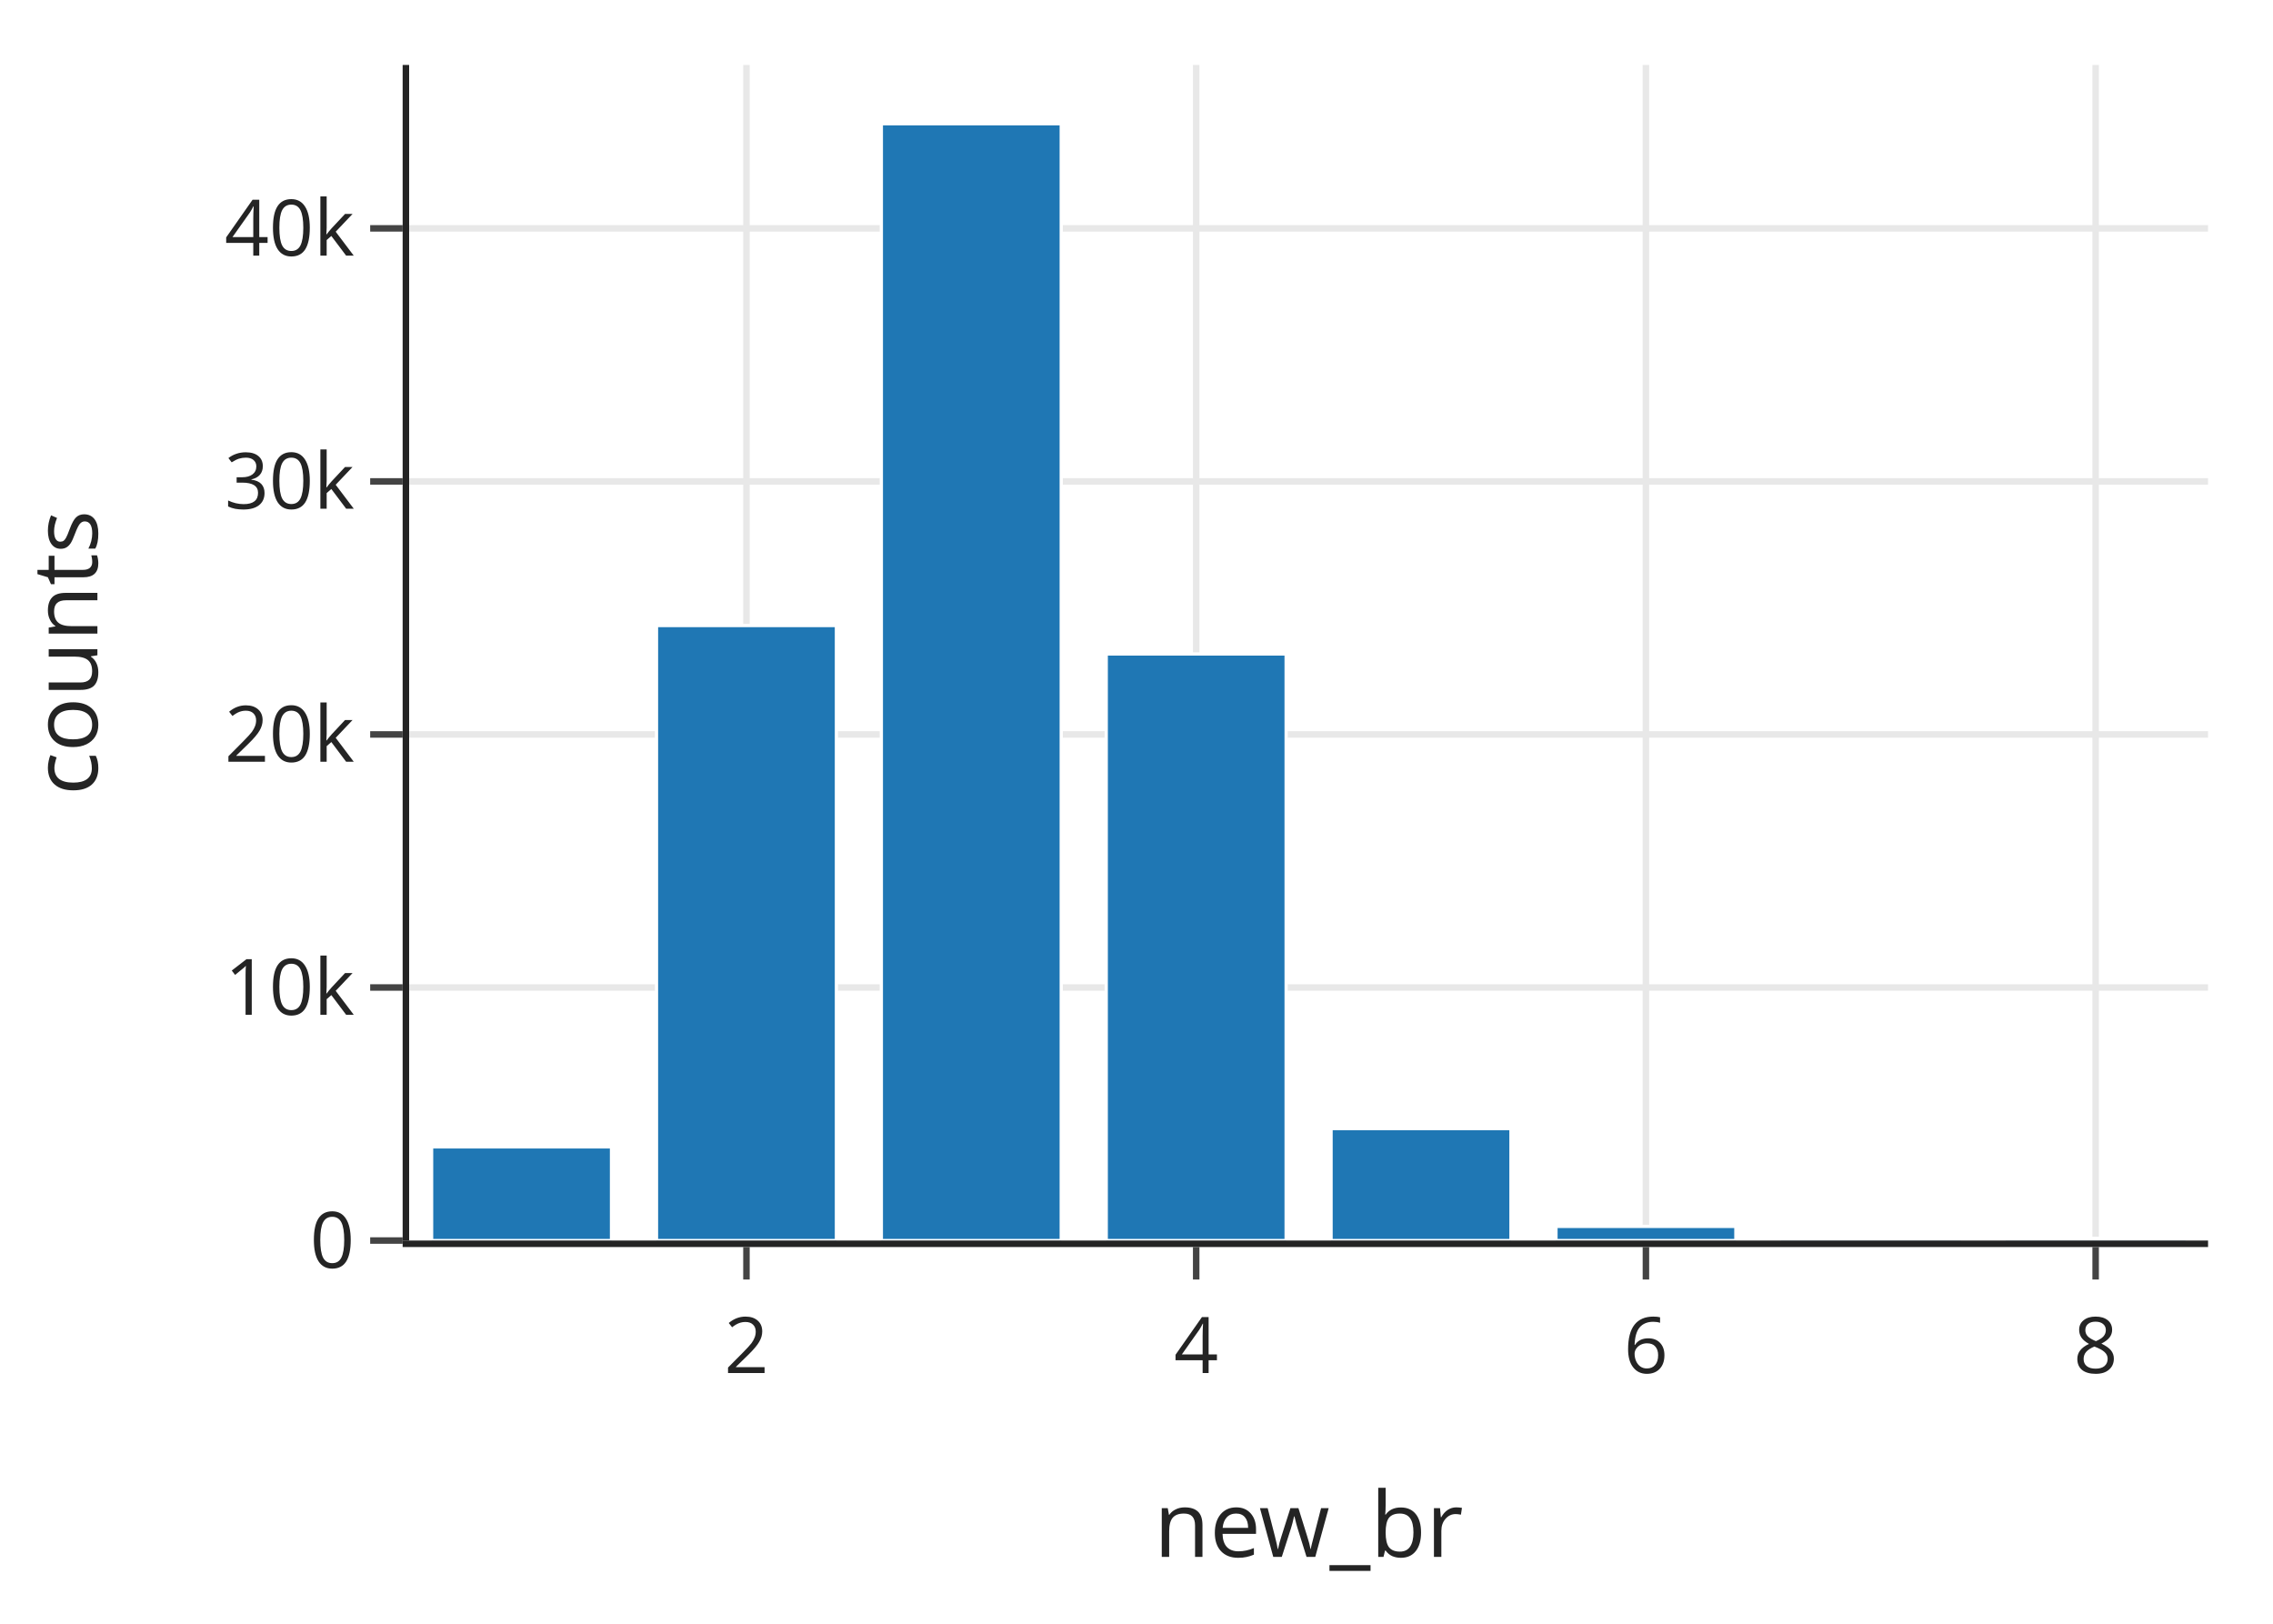
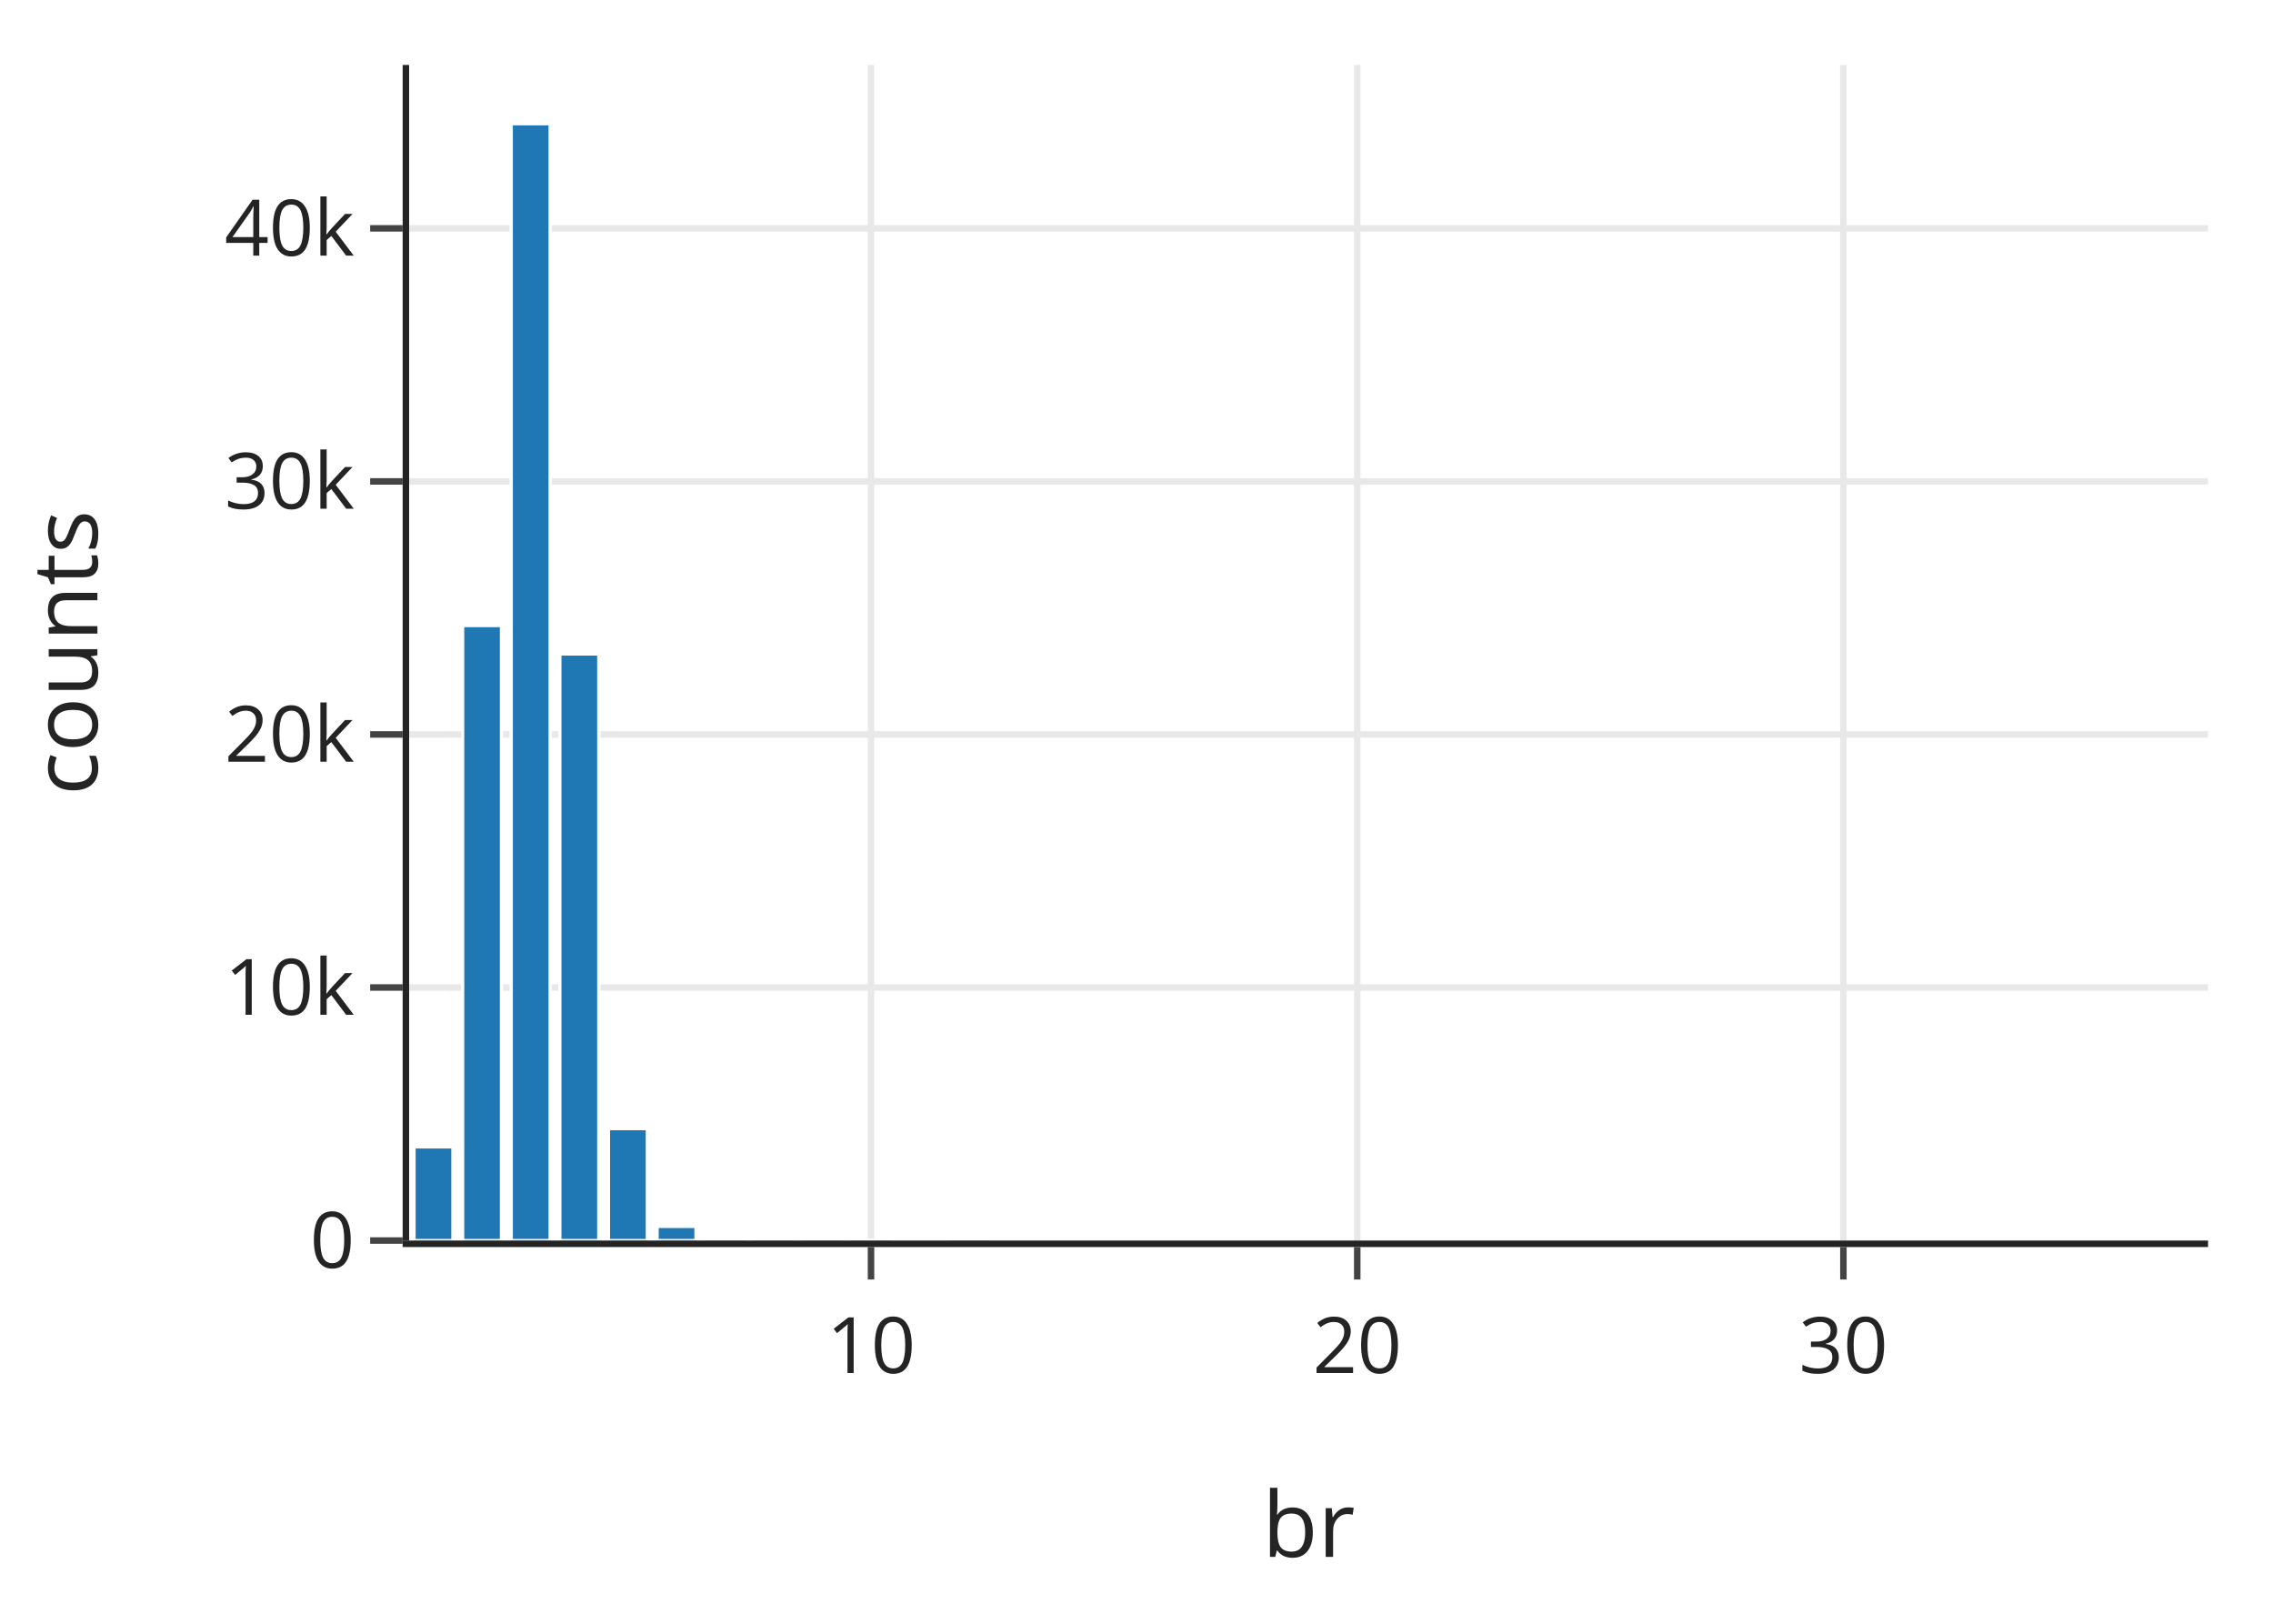
<svg xmlns="http://www.w3.org/2000/svg" class="main-svg" width="350" height="250" style="" viewBox="0 0 350 250">
  <rect x="0" y="0" width="350" height="250" style="fill: rgb(255, 255, 255); fill-opacity: 1;" />
-   <defs id="defs-0d4c55">
+   <defs id="defs-ac9f6f">
    <g class="clips">
-       <clipPath id="clip0d4c55xyplot" class="plotclip">
+       <clipPath id="clipac9f6fxyplot" class="plotclip">
        <rect width="277" height="181" />
      </clipPath>
-       <clipPath class="axesclip" id="clip0d4c55x">
+       <clipPath class="axesclip" id="clipac9f6fx">
        <rect x="63" y="0" width="277" height="250" />
      </clipPath>
-       <clipPath class="axesclip" id="clip0d4c55y">
+       <clipPath class="axesclip" id="clipac9f6fy">
        <rect x="0" y="10" width="350" height="181" />
      </clipPath>
-       <clipPath class="axesclip" id="clip0d4c55xy">
+       <clipPath class="axesclip" id="clipac9f6fxy">
        <rect x="63" y="10" width="277" height="181" />
      </clipPath>
    </g>
    <g class="gradients" />
    <g class="patterns" />
  </defs>
  <g class="bglayer" />
  <g class="layer-below">
    <g class="imagelayer" />
    <g class="shapelayer" />
  </g>
  <g class="cartesianlayer">
    <g class="subplot xy">
      <g class="layer-subplot">
        <g class="shapelayer" />
        <g class="imagelayer" />
      </g>
      <g class="gridlayer">
        <g class="x">
-           <path class="xgrid crisp" transform="translate(114.94,0)" d="M0,10v181" style="stroke: rgb(232, 232, 232); stroke-opacity: 1; stroke-width: 1px;" />
-           <path class="xgrid crisp" transform="translate(184.19,0)" d="M0,10v181" style="stroke: rgb(232, 232, 232); stroke-opacity: 1; stroke-width: 1px;" />
-           <path class="xgrid crisp" transform="translate(253.44,0)" d="M0,10v181" style="stroke: rgb(232, 232, 232); stroke-opacity: 1; stroke-width: 1px;" />
-           <path class="xgrid crisp" transform="translate(322.69,0)" d="M0,10v181" style="stroke: rgb(232, 232, 232); stroke-opacity: 1; stroke-width: 1px;" />
+           <path class="xgrid crisp" transform="translate(134.12,0)" d="M0,10v181" style="stroke: rgb(232, 232, 232); stroke-opacity: 1; stroke-width: 1px;" />
+           <path class="xgrid crisp" transform="translate(208.99,0)" d="M0,10v181" style="stroke: rgb(232, 232, 232); stroke-opacity: 1; stroke-width: 1px;" />
+           <path class="xgrid crisp" transform="translate(283.85,0)" d="M0,10v181" style="stroke: rgb(232, 232, 232); stroke-opacity: 1; stroke-width: 1px;" />
        </g>
        <g class="y">
          <path class="ygrid crisp" transform="translate(0,152.04)" d="M63,0h277" style="stroke: rgb(232, 232, 232); stroke-opacity: 1; stroke-width: 1px;" />
          <path class="ygrid crisp" transform="translate(0,113.08)" d="M63,0h277" style="stroke: rgb(232, 232, 232); stroke-opacity: 1; stroke-width: 1px;" />
          <path class="ygrid crisp" transform="translate(0,74.12)" d="M63,0h277" style="stroke: rgb(232, 232, 232); stroke-opacity: 1; stroke-width: 1px;" />
          <path class="ygrid crisp" transform="translate(0,35.16)" d="M63,0h277" style="stroke: rgb(232, 232, 232); stroke-opacity: 1; stroke-width: 1px;" />
        </g>
      </g>
      <g class="zerolinelayer" />
      <path class="xlines-below" />
      <path class="ylines-below" />
      <g class="overlines-below" />
      <g class="xaxislayer-below" />
      <g class="yaxislayer-below" />
      <g class="overaxes-below" />
-       <g class="plot" transform="translate(63,10)" clip-path="url(#clip0d4c55xyplot)">
+       <g class="plot" transform="translate(63,10)" clip-path="url(#clipac9f6fxyplot)">
        <g class="barlayer mlayer">
          <g class="trace bars" style="opacity: 1;">
            <g class="points">
              <g class="point">
-                 <path d="M3.46,181V166.58H31.16V181Z" style="vector-effect: non-scaling-stroke; opacity: 1; stroke-width: 0.5px; fill: rgb(31, 119, 180); fill-opacity: 1; stroke: rgb(255, 255, 255); stroke-opacity: 1;" />
+                 <path d="M0.75,181V166.58H6.74V181Z" style="vector-effect: non-scaling-stroke; opacity: 1; stroke-width: 0.5px; fill: rgb(31, 119, 180); fill-opacity: 1; stroke: rgb(255, 255, 255); stroke-opacity: 1;" />
              </g>
              <g class="point">
-                 <path d="M38.09,181V86.31H65.79V181Z" style="vector-effect: non-scaling-stroke; opacity: 1; stroke-width: 0.5px; fill: rgb(31, 119, 180); fill-opacity: 1; stroke: rgb(255, 255, 255); stroke-opacity: 1;" />
+                 <path d="M8.24,181V86.31H14.22V181Z" style="vector-effect: non-scaling-stroke; opacity: 1; stroke-width: 0.5px; fill: rgb(31, 119, 180); fill-opacity: 1; stroke: rgb(255, 255, 255); stroke-opacity: 1;" />
              </g>
              <g class="point">
-                 <path d="M72.71,181V9.05H100.41V181Z" style="vector-effect: non-scaling-stroke; opacity: 1; stroke-width: 0.5px; fill: rgb(31, 119, 180); fill-opacity: 1; stroke: rgb(255, 255, 255); stroke-opacity: 1;" />
+                 <path d="M15.72,181V9.05H21.71V181Z" style="vector-effect: non-scaling-stroke; opacity: 1; stroke-width: 0.5px; fill: rgb(31, 119, 180); fill-opacity: 1; stroke: rgb(255, 255, 255); stroke-opacity: 1;" />
              </g>
              <g class="point">
-                 <path d="M107.34,181V90.69H135.04V181Z" style="vector-effect: non-scaling-stroke; opacity: 1; stroke-width: 0.5px; fill: rgb(31, 119, 180); fill-opacity: 1; stroke: rgb(255, 255, 255); stroke-opacity: 1;" />
+                 <path d="M23.21,181V90.69H29.2V181Z" style="vector-effect: non-scaling-stroke; opacity: 1; stroke-width: 0.5px; fill: rgb(31, 119, 180); fill-opacity: 1; stroke: rgb(255, 255, 255); stroke-opacity: 1;" />
              </g>
              <g class="point">
-                 <path d="M141.96,181V163.77H169.66V181Z" style="vector-effect: non-scaling-stroke; opacity: 1; stroke-width: 0.5px; fill: rgb(31, 119, 180); fill-opacity: 1; stroke: rgb(255, 255, 255); stroke-opacity: 1;" />
+                 <path d="M30.69,181V163.77H36.68V181Z" style="vector-effect: non-scaling-stroke; opacity: 1; stroke-width: 0.5px; fill: rgb(31, 119, 180); fill-opacity: 1; stroke: rgb(255, 255, 255); stroke-opacity: 1;" />
              </g>
              <g class="point">
-                 <path d="M176.59,181V178.82H204.29V181Z" style="vector-effect: non-scaling-stroke; opacity: 1; stroke-width: 0.5px; fill: rgb(31, 119, 180); fill-opacity: 1; stroke: rgb(255, 255, 255); stroke-opacity: 1;" />
+                 <path d="M38.18,181V178.82H44.17V181Z" style="vector-effect: non-scaling-stroke; opacity: 1; stroke-width: 0.5px; fill: rgb(31, 119, 180); fill-opacity: 1; stroke: rgb(255, 255, 255); stroke-opacity: 1;" />
              </g>
              <g class="point">
-                 <path d="M211.21,181V180.7H238.91V181Z" style="vector-effect: non-scaling-stroke; opacity: 1; stroke-width: 0.5px; fill: rgb(31, 119, 180); fill-opacity: 1; stroke: rgb(255, 255, 255); stroke-opacity: 1;" />
+                 <path d="M45.67,181V180.7H51.66V181Z" style="vector-effect: non-scaling-stroke; opacity: 1; stroke-width: 0.5px; fill: rgb(31, 119, 180); fill-opacity: 1; stroke: rgb(255, 255, 255); stroke-opacity: 1;" />
              </g>
              <g class="point">
-                 <path d="M245.84,181V180.66H273.54V181Z" style="vector-effect: non-scaling-stroke; opacity: 1; stroke-width: 0.5px; fill: rgb(31, 119, 180); fill-opacity: 1; stroke: rgb(255, 255, 255); stroke-opacity: 1;" />
+                 <path d="M53.15,181V180.81H59.14V181Z" style="vector-effect: non-scaling-stroke; opacity: 1; stroke-width: 0.5px; fill: rgb(31, 119, 180); fill-opacity: 1; stroke: rgb(255, 255, 255); stroke-opacity: 1;" />
+               </g>
+               <g class="point">
+                 <path d="M60.64,181V180.94H66.63V181Z" style="vector-effect: non-scaling-stroke; opacity: 1; stroke-width: 0.5px; fill: rgb(31, 119, 180); fill-opacity: 1; stroke: rgb(255, 255, 255); stroke-opacity: 1;" />
+               </g>
+               <g class="point">
+                 <path d="M68.13,181V180.96H74.12V181Z" style="vector-effect: non-scaling-stroke; opacity: 1; stroke-width: 0.5px; fill: rgb(31, 119, 180); fill-opacity: 1; stroke: rgb(255, 255, 255); stroke-opacity: 1;" />
+               </g>
+               <g class="point">
+                 <path d="M83.1,181V180.96H89.09V181Z" style="vector-effect: non-scaling-stroke; opacity: 1; stroke-width: 0.5px; fill: rgb(31, 119, 180); fill-opacity: 1; stroke: rgb(255, 255, 255); stroke-opacity: 1;" />
+               </g>
+               <g class="point">
+                 <path d="M98.07,181V181H104.06V181Z" style="vector-effect: non-scaling-stroke; opacity: 1; stroke-width: 0.5px; fill: rgb(31, 119, 180); fill-opacity: 1; stroke: rgb(255, 255, 255); stroke-opacity: 1;" />
+               </g>
+               <g class="point">
+                 <path d="M105.56,181V181H111.55V181Z" style="vector-effect: non-scaling-stroke; opacity: 1; stroke-width: 0.5px; fill: rgb(31, 119, 180); fill-opacity: 1; stroke: rgb(255, 255, 255); stroke-opacity: 1;" />
+               </g>
+               <g class="point">
+                 <path d="M270.26,181V181H276.25V181Z" style="vector-effect: non-scaling-stroke; opacity: 1; stroke-width: 0.5px; fill: rgb(31, 119, 180); fill-opacity: 1; stroke: rgb(255, 255, 255); stroke-opacity: 1;" />
              </g>
            </g>
          </g>
        </g>
      </g>
      <g class="overplot" />
      <path class="xlines-above crisp" d="M62,191.5H340" style="fill: none; stroke-width: 1px; stroke: rgb(36, 36, 36); stroke-opacity: 1;" />
      <path class="ylines-above crisp" d="M62.5,10V191" style="fill: none; stroke-width: 1px; stroke: rgb(36, 36, 36); stroke-opacity: 1;" />
      <g class="overlines-above" />
      <g class="xaxislayer-above">
-         <path class="xtick ticks crisp" d="M0,192v5" transform="translate(114.94,0)" style="stroke: rgb(68, 68, 68); stroke-opacity: 1; stroke-width: 1px;" />
-         <path class="xtick ticks crisp" d="M0,192v5" transform="translate(184.19,0)" style="stroke: rgb(68, 68, 68); stroke-opacity: 1; stroke-width: 1px;" />
-         <path class="xtick ticks crisp" d="M0,192v5" transform="translate(253.44,0)" style="stroke: rgb(68, 68, 68); stroke-opacity: 1; stroke-width: 1px;" />
-         <path class="xtick ticks crisp" d="M0,192v5" transform="translate(322.69,0)" style="stroke: rgb(68, 68, 68); stroke-opacity: 1; stroke-width: 1px;" />
+         <path class="xtick ticks crisp" d="M0,192v5" transform="translate(134.12,0)" style="stroke: rgb(68, 68, 68); stroke-opacity: 1; stroke-width: 1px;" />
+         <path class="xtick ticks crisp" d="M0,192v5" transform="translate(208.99,0)" style="stroke: rgb(68, 68, 68); stroke-opacity: 1; stroke-width: 1px;" />
+         <path class="xtick ticks crisp" d="M0,192v5" transform="translate(283.85,0)" style="stroke: rgb(68, 68, 68); stroke-opacity: 1; stroke-width: 1px;" />
        <g class="xtick">
-           <text text-anchor="middle" x="0" y="211.4" transform="translate(114.94,0)" style="font-family: 'Open Sans', verdana, arial, sans-serif; font-size: 12px; fill: rgb(36, 36, 36); fill-opacity: 1; white-space: pre; opacity: 1;">2</text>
+           <text text-anchor="middle" x="0" y="211.4" transform="translate(134.12,0)" style="font-family: 'Open Sans', verdana, arial, sans-serif; font-size: 12px; fill: rgb(36, 36, 36); fill-opacity: 1; white-space: pre; opacity: 1;">10</text>
        </g>
        <g class="xtick">
-           <text text-anchor="middle" x="0" y="211.4" style="font-family: 'Open Sans', verdana, arial, sans-serif; font-size: 12px; fill: rgb(36, 36, 36); fill-opacity: 1; white-space: pre; opacity: 1;" transform="translate(184.19,0)">4</text>
+           <text text-anchor="middle" x="0" y="211.4" style="font-family: 'Open Sans', verdana, arial, sans-serif; font-size: 12px; fill: rgb(36, 36, 36); fill-opacity: 1; white-space: pre; opacity: 1;" transform="translate(208.99,0)">20</text>
        </g>
        <g class="xtick">
-           <text text-anchor="middle" x="0" y="211.4" style="font-family: 'Open Sans', verdana, arial, sans-serif; font-size: 12px; fill: rgb(36, 36, 36); fill-opacity: 1; white-space: pre; opacity: 1;" transform="translate(253.44,0)">6</text>
-         </g>
-         <g class="xtick">
-           <text text-anchor="middle" x="0" y="211.4" style="font-family: 'Open Sans', verdana, arial, sans-serif; font-size: 12px; fill: rgb(36, 36, 36); fill-opacity: 1; white-space: pre; opacity: 1;" transform="translate(322.69,0)">8</text>
+           <text text-anchor="middle" x="0" y="211.4" style="font-family: 'Open Sans', verdana, arial, sans-serif; font-size: 12px; fill: rgb(36, 36, 36); fill-opacity: 1; white-space: pre; opacity: 1;" transform="translate(283.85,0)">30</text>
        </g>
      </g>
      <g class="yaxislayer-above">
        <path class="ytick ticks crisp" d="M62,0h-5" transform="translate(0,191)" style="stroke: rgb(68, 68, 68); stroke-opacity: 1; stroke-width: 1px;" />
        <path class="ytick ticks crisp" d="M62,0h-5" transform="translate(0,152.04)" style="stroke: rgb(68, 68, 68); stroke-opacity: 1; stroke-width: 1px;" />
        <path class="ytick ticks crisp" d="M62,0h-5" transform="translate(0,113.08)" style="stroke: rgb(68, 68, 68); stroke-opacity: 1; stroke-width: 1px;" />
        <path class="ytick ticks crisp" d="M62,0h-5" transform="translate(0,74.12)" style="stroke: rgb(68, 68, 68); stroke-opacity: 1; stroke-width: 1px;" />
        <path class="ytick ticks crisp" d="M62,0h-5" transform="translate(0,35.16)" style="stroke: rgb(68, 68, 68); stroke-opacity: 1; stroke-width: 1px;" />
        <g class="ytick">
          <text text-anchor="end" x="54.6" y="4.2" transform="translate(0,191)" style="font-family: 'Open Sans', verdana, arial, sans-serif; font-size: 12px; fill: rgb(36, 36, 36); fill-opacity: 1; white-space: pre; opacity: 1;">0</text>
        </g>
        <g class="ytick">
          <text text-anchor="end" x="54.6" y="4.2" style="font-family: 'Open Sans', verdana, arial, sans-serif; font-size: 12px; fill: rgb(36, 36, 36); fill-opacity: 1; white-space: pre; opacity: 1;" transform="translate(0,152.04)">10k</text>
        </g>
        <g class="ytick">
          <text text-anchor="end" x="54.6" y="4.2" style="font-family: 'Open Sans', verdana, arial, sans-serif; font-size: 12px; fill: rgb(36, 36, 36); fill-opacity: 1; white-space: pre; opacity: 1;" transform="translate(0,113.08)">20k</text>
        </g>
        <g class="ytick">
          <text text-anchor="end" x="54.6" y="4.2" style="font-family: 'Open Sans', verdana, arial, sans-serif; font-size: 12px; fill: rgb(36, 36, 36); fill-opacity: 1; white-space: pre; opacity: 1;" transform="translate(0,74.12)">30k</text>
        </g>
        <g class="ytick">
          <text text-anchor="end" x="54.6" y="4.2" style="font-family: 'Open Sans', verdana, arial, sans-serif; font-size: 12px; fill: rgb(36, 36, 36); fill-opacity: 1; white-space: pre; opacity: 1;" transform="translate(0,35.16)">40k</text>
        </g>
      </g>
      <g class="overaxes-above" />
    </g>
  </g>
  <g class="polarlayer" />
  <g class="smithlayer" />
  <g class="ternarylayer" />
  <g class="geolayer" />
  <g class="funnelarealayer" />
  <g class="pielayer" />
  <g class="iciclelayer" />
  <g class="treemaplayer" />
  <g class="sunburstlayer" />
  <g class="glimages" />
-   <defs id="topdefs-0d4c55">
+   <defs id="topdefs-ac9f6f">
    <g class="clips" />
  </defs>
  <g class="layer-above">
    <g class="imagelayer" />
    <g class="shapelayer" />
  </g>
  <g class="infolayer">
    <g class="g-gtitle" />
    <g class="g-xtitle">
-       <text class="xtitle" x="201.5" y="239.706" text-anchor="middle" style="font-family: 'Open Sans', verdana, arial, sans-serif; font-size: 14px; fill: rgb(36, 36, 36); opacity: 1; font-weight: normal; white-space: pre;">new_br</text>
+       <text class="xtitle" x="201.5" y="239.706" text-anchor="middle" style="font-family: 'Open Sans', verdana, arial, sans-serif; font-size: 14px; fill: rgb(36, 36, 36); opacity: 1; font-weight: normal; white-space: pre;">br</text>
    </g>
    <g class="g-ytitle" transform="translate(5.22168,0)">
      <text class="ytitle" transform="rotate(-90,9.778125,100.5)" x="9.778" y="100.5" text-anchor="middle" style="font-family: 'Open Sans', verdana, arial, sans-serif; font-size: 14px; fill: rgb(36, 36, 36); opacity: 1; font-weight: normal; white-space: pre;">counts</text>
    </g>
  </g>
</svg>
